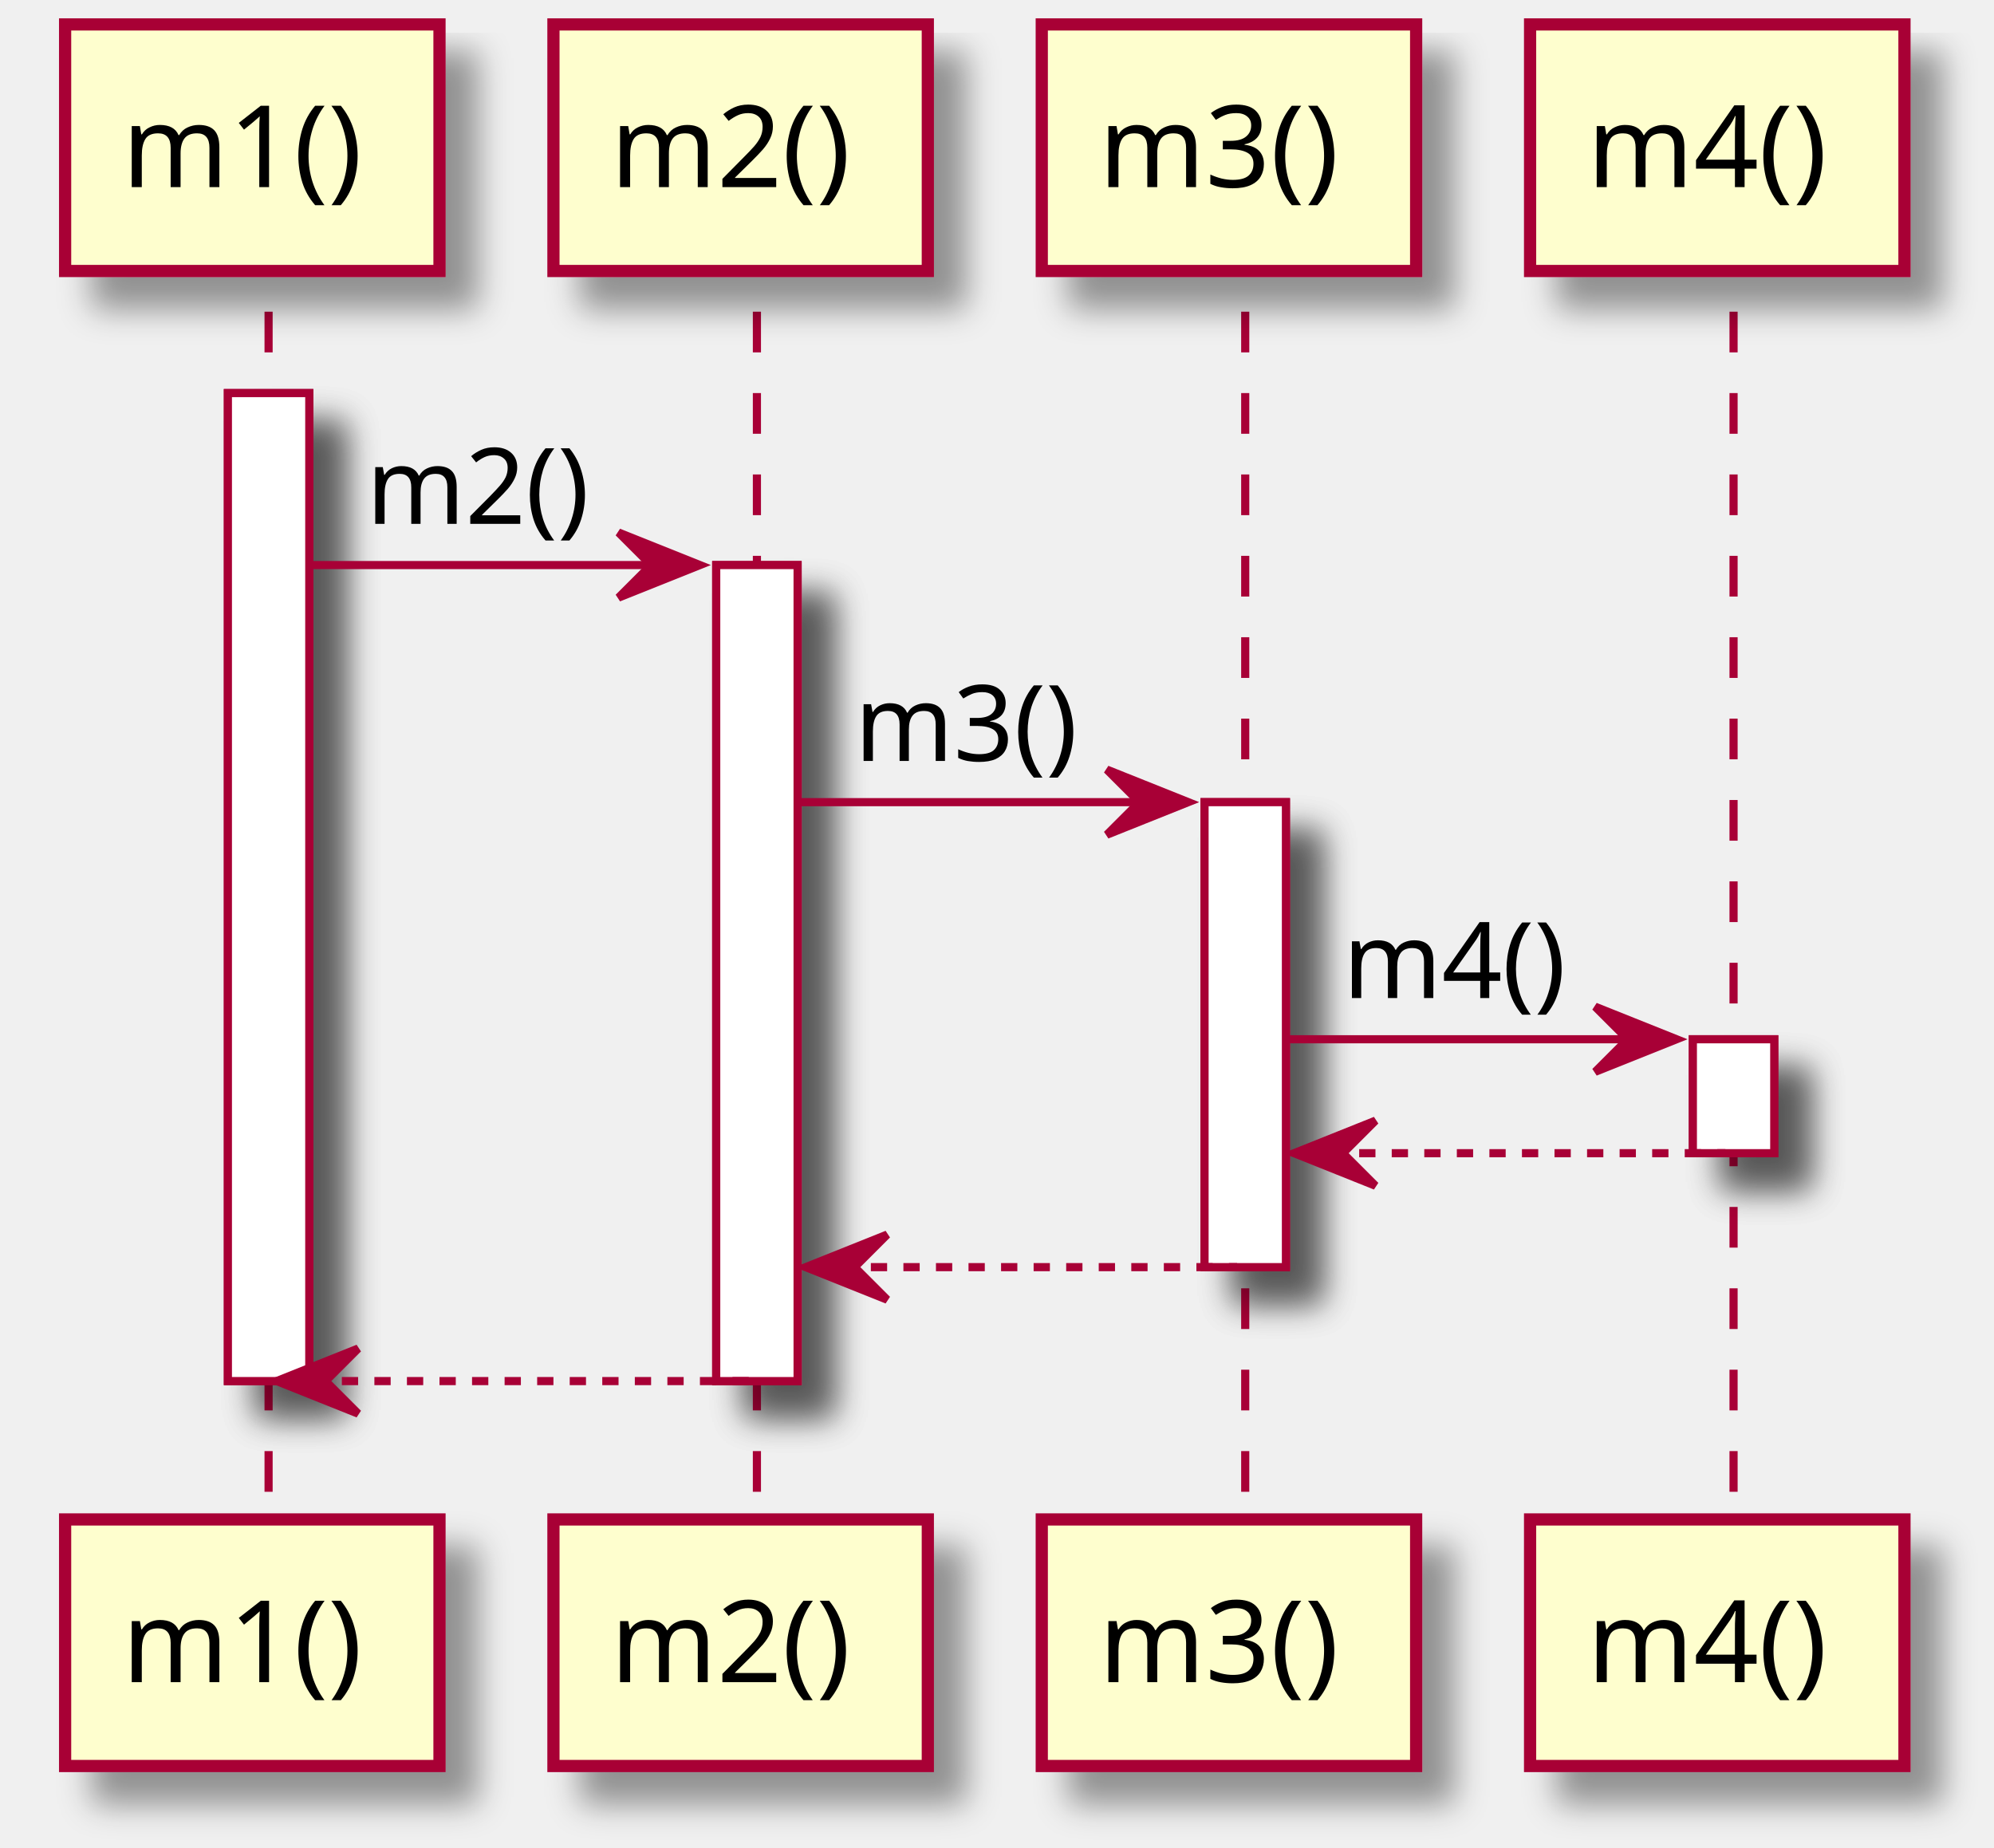
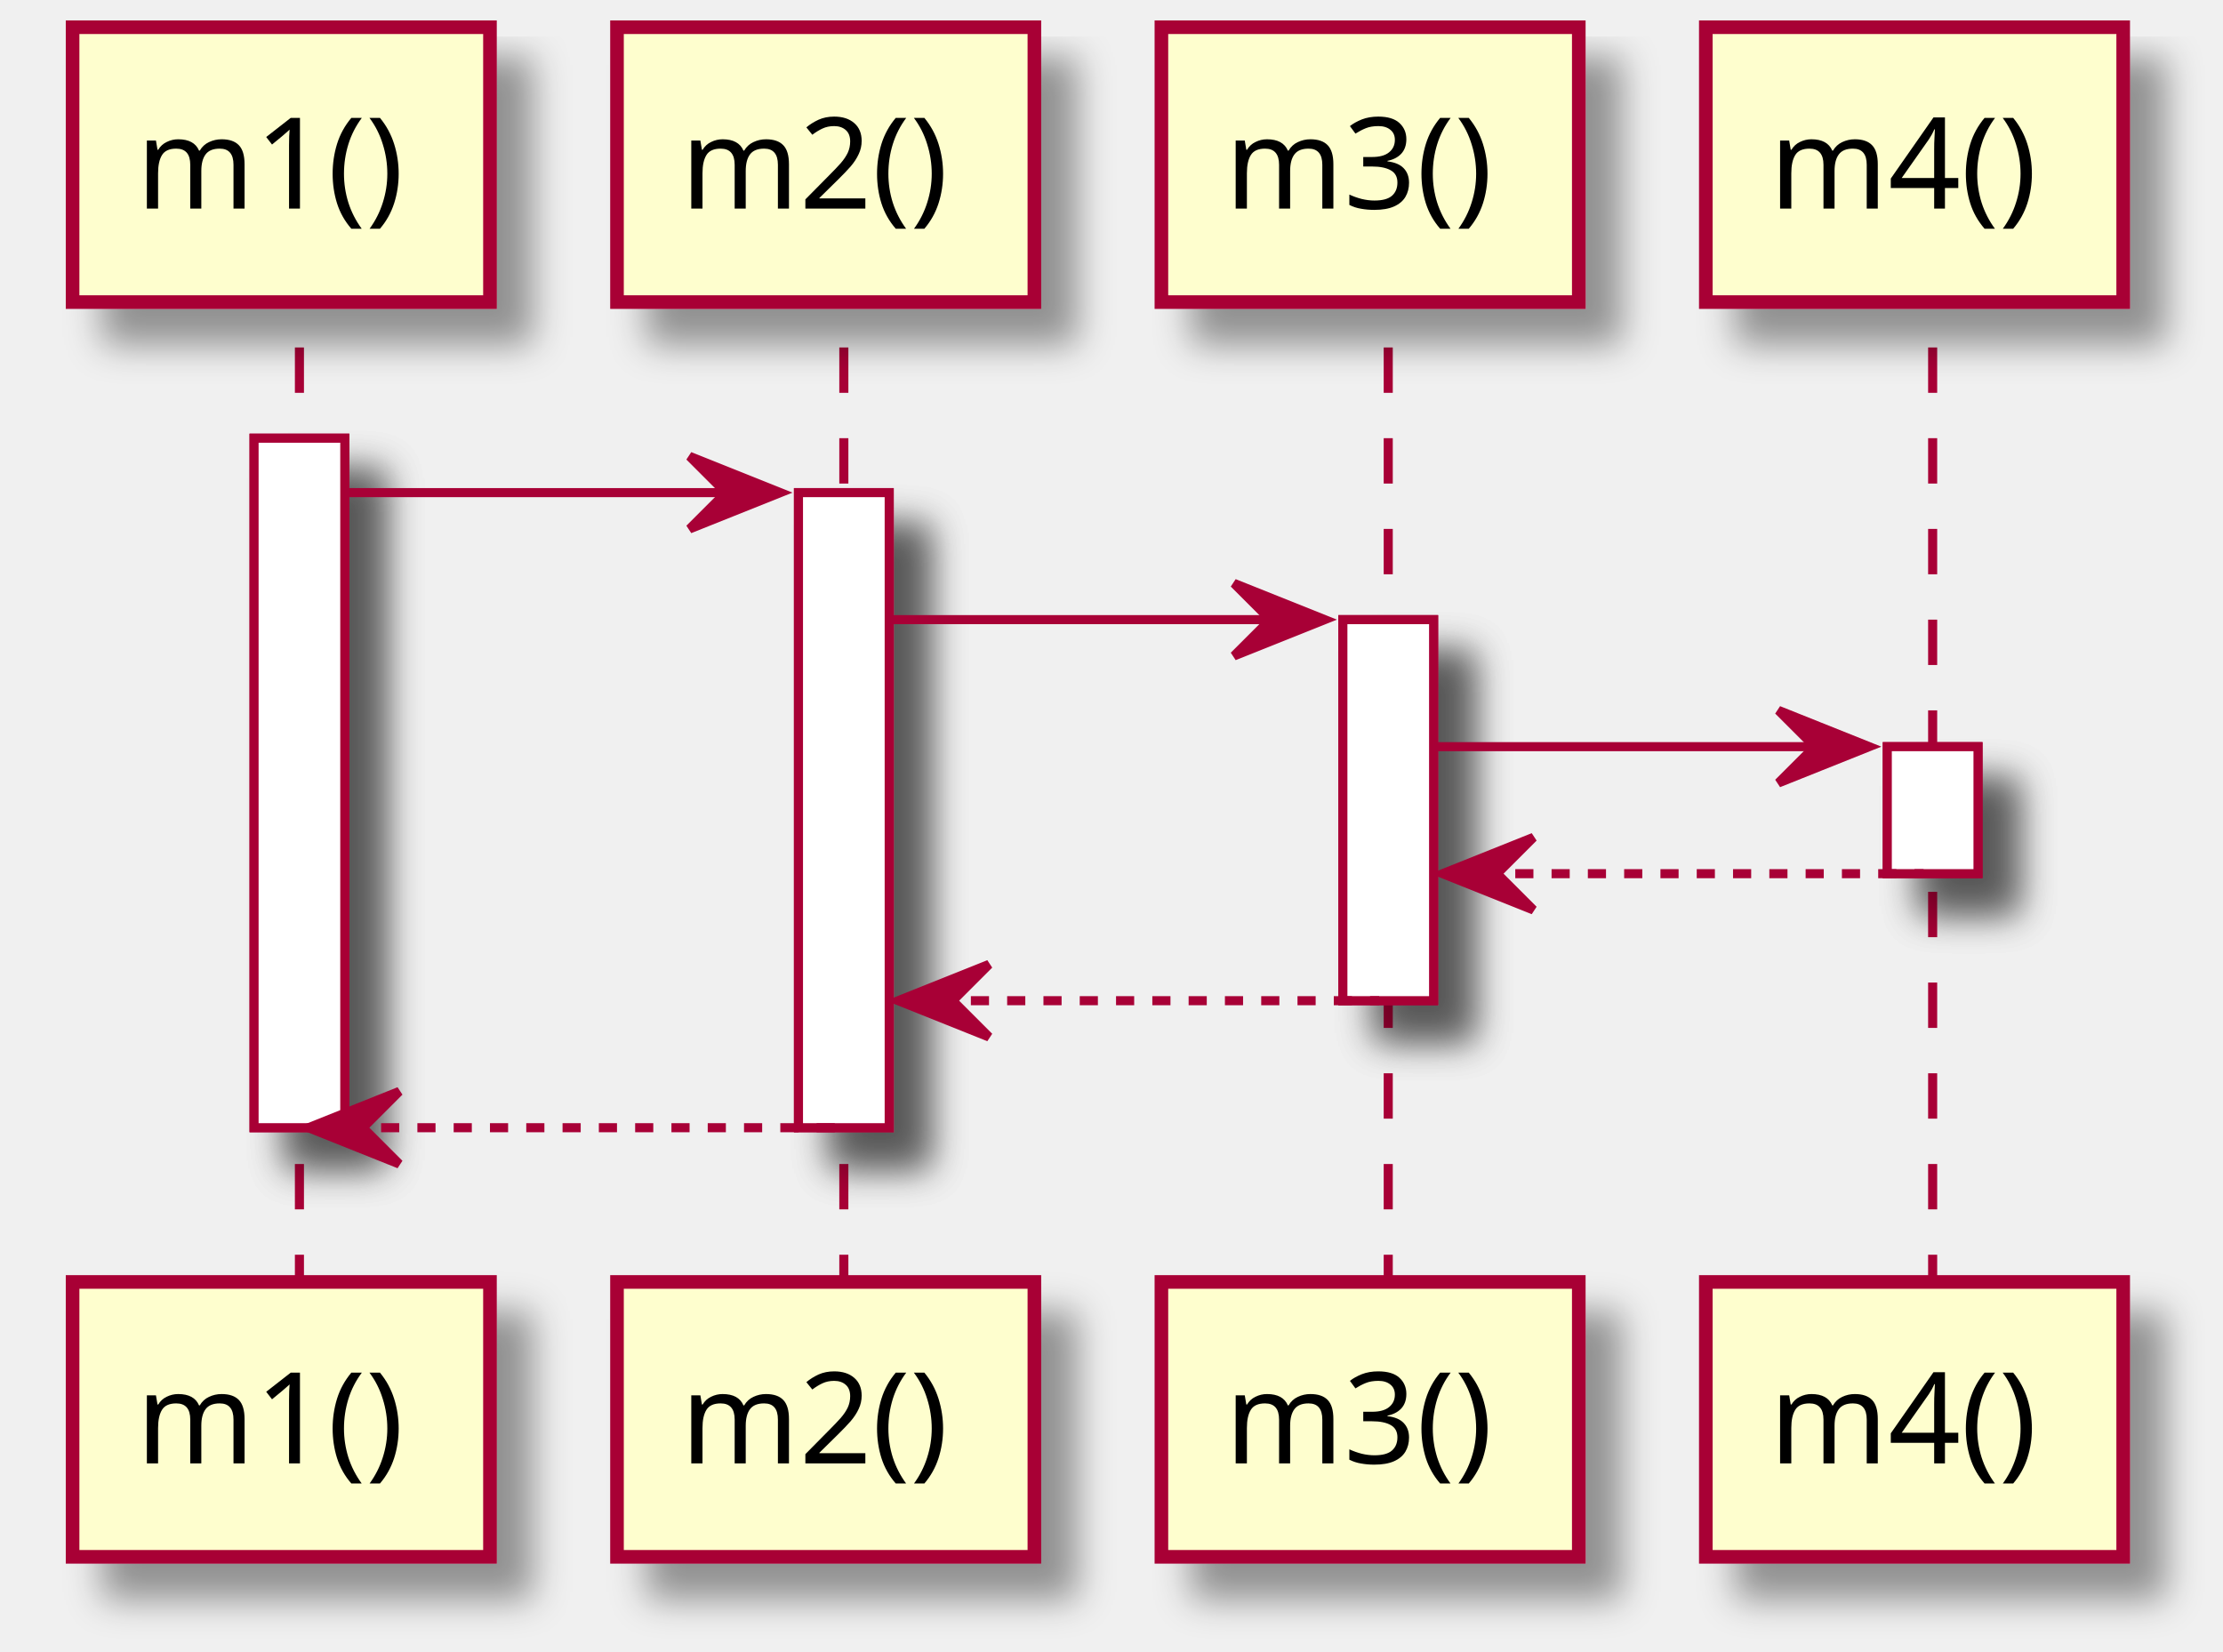
- <svg xmlns="http://www.w3.org/2000/svg" contentScriptType="application/ecmascript" contentStyleType="text/css" height="227px" preserveAspectRatio="none" style="width:245px;height:227px;" version="1.1" viewBox="0 0 245 227" width="245px" zoomAndPan="magnify">
+ <svg xmlns="http://www.w3.org/2000/svg" contentScriptType="application/ecmascript" contentStyleType="text/css" height="182px" preserveAspectRatio="none" style="width:245px;height:182px;" version="1.1" viewBox="0 0 245 182" width="245px" zoomAndPan="magnify">
  <defs>
-     <filter height="300%" id="fi0lbugejo8st" width="300%" x="-1" y="-1">
+     <filter height="300%" id="f1mbndkxzxs4so" width="300%" x="-1" y="-1">
      <feGaussianBlur result="blurOut" stdDeviation="2.0" />
      <feColorMatrix in="blurOut" result="blurOut2" type="matrix" values="0 0 0 0 0 0 0 0 0 0 0 0 0 0 0 0 0 0 .4 0" />
      <feOffset dx="4.0" dy="4.0" in="blurOut2" result="blurOut3" />
      <feBlend in="SourceGraphic" in2="blurOut3" mode="normal" />
    </filter>
    <style type="text/css">a:hover { text-decoration: underline; }</style>
  </defs>
  <g>
-     <rect fill="#FFFFFF" filter="url(#fi0lbugejo8st)" height="121.398" style="stroke: #A80036; stroke-width: 1.0;" width="10" x="28" y="48.297" />
-     <rect fill="#FFFFFF" filter="url(#fi0lbugejo8st)" height="100.266" style="stroke: #A80036; stroke-width: 1.0;" width="10" x="88" y="69.43" />
-     <rect fill="#FFFFFF" filter="url(#fi0lbugejo8st)" height="57.133" style="stroke: #A80036; stroke-width: 1.0;" width="10" x="148" y="98.562" />
-     <rect fill="#FFFFFF" filter="url(#fi0lbugejo8st)" height="14" style="stroke: #A80036; stroke-width: 1.0;" width="10" x="208" y="127.695" />
-     <line style="stroke: #A80036; stroke-width: 1.0; stroke-dasharray: 5.0,5.0;" x1="33" x2="33" y1="38.297" y2="187.695" />
-     <line style="stroke: #A80036; stroke-width: 1.0; stroke-dasharray: 5.0,5.0;" x1="93" x2="93" y1="38.297" y2="187.695" />
-     <line style="stroke: #A80036; stroke-width: 1.0; stroke-dasharray: 5.0,5.0;" x1="153" x2="153" y1="38.297" y2="187.695" />
-     <line style="stroke: #A80036; stroke-width: 1.0; stroke-dasharray: 5.0,5.0;" x1="213" x2="213" y1="38.297" y2="187.695" />
-     <rect fill="#FEFECE" filter="url(#fi0lbugejo8st)" height="30.297" style="stroke: #A80036; stroke-width: 1.5;" width="46" x="8" y="3" />
+     <rect fill="#FFFFFF" filter="url(#f1mbndkxzxs4so)" height="76" style="stroke: #A80036; stroke-width: 1.0;" width="10" x="28" y="48.297" />
+     <rect fill="#FFFFFF" filter="url(#f1mbndkxzxs4so)" height="70" style="stroke: #A80036; stroke-width: 1.0;" width="10" x="88" y="54.297" />
+     <rect fill="#FFFFFF" filter="url(#f1mbndkxzxs4so)" height="42" style="stroke: #A80036; stroke-width: 1.0;" width="10" x="148" y="68.297" />
+     <rect fill="#FFFFFF" filter="url(#f1mbndkxzxs4so)" height="14" style="stroke: #A80036; stroke-width: 1.0;" width="10" x="208" y="82.297" />
+     <line style="stroke: #A80036; stroke-width: 1.0; stroke-dasharray: 5.0,5.0;" x1="33" x2="33" y1="38.297" y2="142.297" />
+     <line style="stroke: #A80036; stroke-width: 1.0; stroke-dasharray: 5.0,5.0;" x1="93" x2="93" y1="38.297" y2="142.297" />
+     <line style="stroke: #A80036; stroke-width: 1.0; stroke-dasharray: 5.0,5.0;" x1="153" x2="153" y1="38.297" y2="142.297" />
+     <line style="stroke: #A80036; stroke-width: 1.0; stroke-dasharray: 5.0,5.0;" x1="213" x2="213" y1="38.297" y2="142.297" />
+     <rect fill="#FEFECE" filter="url(#f1mbndkxzxs4so)" height="30.297" style="stroke: #A80036; stroke-width: 1.5;" width="46" x="8" y="3" />
    <text fill="#000000" font-family="sans-serif" font-size="14" lengthAdjust="spacingAndGlyphs" textLength="32" x="15" y="22.995">m1()</text>
-     <rect fill="#FEFECE" filter="url(#fi0lbugejo8st)" height="30.297" style="stroke: #A80036; stroke-width: 1.5;" width="46" x="8" y="186.695" />
-     <text fill="#000000" font-family="sans-serif" font-size="14" lengthAdjust="spacingAndGlyphs" textLength="32" x="15" y="206.69">m1()</text>
-     <rect fill="#FEFECE" filter="url(#fi0lbugejo8st)" height="30.297" style="stroke: #A80036; stroke-width: 1.5;" width="46" x="68" y="3" />
+     <rect fill="#FEFECE" filter="url(#f1mbndkxzxs4so)" height="30.297" style="stroke: #A80036; stroke-width: 1.5;" width="46" x="8" y="141.297" />
+     <text fill="#000000" font-family="sans-serif" font-size="14" lengthAdjust="spacingAndGlyphs" textLength="32" x="15" y="161.292">m1()</text>
+     <rect fill="#FEFECE" filter="url(#f1mbndkxzxs4so)" height="30.297" style="stroke: #A80036; stroke-width: 1.5;" width="46" x="68" y="3" />
    <text fill="#000000" font-family="sans-serif" font-size="14" lengthAdjust="spacingAndGlyphs" textLength="32" x="75" y="22.995">m2()</text>
-     <rect fill="#FEFECE" filter="url(#fi0lbugejo8st)" height="30.297" style="stroke: #A80036; stroke-width: 1.5;" width="46" x="68" y="186.695" />
-     <text fill="#000000" font-family="sans-serif" font-size="14" lengthAdjust="spacingAndGlyphs" textLength="32" x="75" y="206.69">m2()</text>
-     <rect fill="#FEFECE" filter="url(#fi0lbugejo8st)" height="30.297" style="stroke: #A80036; stroke-width: 1.5;" width="46" x="128" y="3" />
+     <rect fill="#FEFECE" filter="url(#f1mbndkxzxs4so)" height="30.297" style="stroke: #A80036; stroke-width: 1.5;" width="46" x="68" y="141.297" />
+     <text fill="#000000" font-family="sans-serif" font-size="14" lengthAdjust="spacingAndGlyphs" textLength="32" x="75" y="161.292">m2()</text>
+     <rect fill="#FEFECE" filter="url(#f1mbndkxzxs4so)" height="30.297" style="stroke: #A80036; stroke-width: 1.5;" width="46" x="128" y="3" />
    <text fill="#000000" font-family="sans-serif" font-size="14" lengthAdjust="spacingAndGlyphs" textLength="32" x="135" y="22.995">m3()</text>
-     <rect fill="#FEFECE" filter="url(#fi0lbugejo8st)" height="30.297" style="stroke: #A80036; stroke-width: 1.5;" width="46" x="128" y="186.695" />
-     <text fill="#000000" font-family="sans-serif" font-size="14" lengthAdjust="spacingAndGlyphs" textLength="32" x="135" y="206.69">m3()</text>
-     <rect fill="#FEFECE" filter="url(#fi0lbugejo8st)" height="30.297" style="stroke: #A80036; stroke-width: 1.5;" width="46" x="188" y="3" />
+     <rect fill="#FEFECE" filter="url(#f1mbndkxzxs4so)" height="30.297" style="stroke: #A80036; stroke-width: 1.5;" width="46" x="128" y="141.297" />
+     <text fill="#000000" font-family="sans-serif" font-size="14" lengthAdjust="spacingAndGlyphs" textLength="32" x="135" y="161.292">m3()</text>
+     <rect fill="#FEFECE" filter="url(#f1mbndkxzxs4so)" height="30.297" style="stroke: #A80036; stroke-width: 1.5;" width="46" x="188" y="3" />
    <text fill="#000000" font-family="sans-serif" font-size="14" lengthAdjust="spacingAndGlyphs" textLength="32" x="195" y="22.995">m4()</text>
-     <rect fill="#FEFECE" filter="url(#fi0lbugejo8st)" height="30.297" style="stroke: #A80036; stroke-width: 1.5;" width="46" x="188" y="186.695" />
-     <text fill="#000000" font-family="sans-serif" font-size="14" lengthAdjust="spacingAndGlyphs" textLength="32" x="195" y="206.69">m4()</text>
-     <rect fill="#FFFFFF" filter="url(#fi0lbugejo8st)" height="121.398" style="stroke: #A80036; stroke-width: 1.0;" width="10" x="28" y="48.297" />
-     <rect fill="#FFFFFF" filter="url(#fi0lbugejo8st)" height="100.266" style="stroke: #A80036; stroke-width: 1.0;" width="10" x="88" y="69.43" />
-     <rect fill="#FFFFFF" filter="url(#fi0lbugejo8st)" height="57.133" style="stroke: #A80036; stroke-width: 1.0;" width="10" x="148" y="98.562" />
-     <rect fill="#FFFFFF" filter="url(#fi0lbugejo8st)" height="14" style="stroke: #A80036; stroke-width: 1.0;" width="10" x="208" y="127.695" />
-     <polygon fill="#A80036" points="76,65.43,86,69.43,76,73.43,80,69.43" style="stroke: #A80036; stroke-width: 1.0;" />
-     <line style="stroke: #A80036; stroke-width: 1.0;" x1="38" x2="82" y1="69.43" y2="69.43" />
-     <text fill="#000000" font-family="sans-serif" font-size="13" lengthAdjust="spacingAndGlyphs" textLength="31" x="45" y="64.364">m2()</text>
-     <polygon fill="#A80036" points="136,94.562,146,98.562,136,102.562,140,98.562" style="stroke: #A80036; stroke-width: 1.0;" />
-     <line style="stroke: #A80036; stroke-width: 1.0;" x1="98" x2="142" y1="98.562" y2="98.562" />
-     <text fill="#000000" font-family="sans-serif" font-size="13" lengthAdjust="spacingAndGlyphs" textLength="31" x="105" y="93.497">m3()</text>
-     <polygon fill="#A80036" points="196,123.695,206,127.695,196,131.695,200,127.695" style="stroke: #A80036; stroke-width: 1.0;" />
-     <line style="stroke: #A80036; stroke-width: 1.0;" x1="158" x2="202" y1="127.695" y2="127.695" />
-     <text fill="#000000" font-family="sans-serif" font-size="13" lengthAdjust="spacingAndGlyphs" textLength="31" x="165" y="122.629">m4()</text>
-     <polygon fill="#A80036" points="169,137.695,159,141.695,169,145.695,165,141.695" style="stroke: #A80036; stroke-width: 1.0;" />
-     <line style="stroke: #A80036; stroke-width: 1.0; stroke-dasharray: 2.0,2.0;" x1="163" x2="212" y1="141.695" y2="141.695" />
-     <polygon fill="#A80036" points="109,151.695,99,155.695,109,159.695,105,155.695" style="stroke: #A80036; stroke-width: 1.0;" />
-     <line style="stroke: #A80036; stroke-width: 1.0; stroke-dasharray: 2.0,2.0;" x1="103" x2="152" y1="155.695" y2="155.695" />
-     <polygon fill="#A80036" points="44,165.695,34,169.695,44,173.695,40,169.695" style="stroke: #A80036; stroke-width: 1.0;" />
-     <line style="stroke: #A80036; stroke-width: 1.0; stroke-dasharray: 2.0,2.0;" x1="38" x2="92" y1="169.695" y2="169.695" />
+     <rect fill="#FEFECE" filter="url(#f1mbndkxzxs4so)" height="30.297" style="stroke: #A80036; stroke-width: 1.5;" width="46" x="188" y="141.297" />
+     <text fill="#000000" font-family="sans-serif" font-size="14" lengthAdjust="spacingAndGlyphs" textLength="32" x="195" y="161.292">m4()</text>
+     <rect fill="#FFFFFF" filter="url(#f1mbndkxzxs4so)" height="76" style="stroke: #A80036; stroke-width: 1.0;" width="10" x="28" y="48.297" />
+     <rect fill="#FFFFFF" filter="url(#f1mbndkxzxs4so)" height="70" style="stroke: #A80036; stroke-width: 1.0;" width="10" x="88" y="54.297" />
+     <rect fill="#FFFFFF" filter="url(#f1mbndkxzxs4so)" height="42" style="stroke: #A80036; stroke-width: 1.0;" width="10" x="148" y="68.297" />
+     <rect fill="#FFFFFF" filter="url(#f1mbndkxzxs4so)" height="14" style="stroke: #A80036; stroke-width: 1.0;" width="10" x="208" y="82.297" />
+     <polygon fill="#A80036" points="76,50.297,86,54.297,76,58.297,80,54.297" style="stroke: #A80036; stroke-width: 1.0;" />
+     <line style="stroke: #A80036; stroke-width: 1.0;" x1="38" x2="82" y1="54.297" y2="54.297" />
+     <polygon fill="#A80036" points="136,64.297,146,68.297,136,72.297,140,68.297" style="stroke: #A80036; stroke-width: 1.0;" />
+     <line style="stroke: #A80036; stroke-width: 1.0;" x1="98" x2="142" y1="68.297" y2="68.297" />
+     <polygon fill="#A80036" points="196,78.297,206,82.297,196,86.297,200,82.297" style="stroke: #A80036; stroke-width: 1.0;" />
+     <line style="stroke: #A80036; stroke-width: 1.0;" x1="158" x2="202" y1="82.297" y2="82.297" />
+     <polygon fill="#A80036" points="169,92.297,159,96.297,169,100.297,165,96.297" style="stroke: #A80036; stroke-width: 1.0;" />
+     <line style="stroke: #A80036; stroke-width: 1.0; stroke-dasharray: 2.0,2.0;" x1="163" x2="212" y1="96.297" y2="96.297" />
+     <polygon fill="#A80036" points="109,106.297,99,110.297,109,114.297,105,110.297" style="stroke: #A80036; stroke-width: 1.0;" />
+     <line style="stroke: #A80036; stroke-width: 1.0; stroke-dasharray: 2.0,2.0;" x1="103" x2="152" y1="110.297" y2="110.297" />
+     <polygon fill="#A80036" points="44,120.297,34,124.297,44,128.297,40,124.297" style="stroke: #A80036; stroke-width: 1.0;" />
+     <line style="stroke: #A80036; stroke-width: 1.0; stroke-dasharray: 2.0,2.0;" x1="38" x2="92" y1="124.297" y2="124.297" />
  </g>
</svg>
